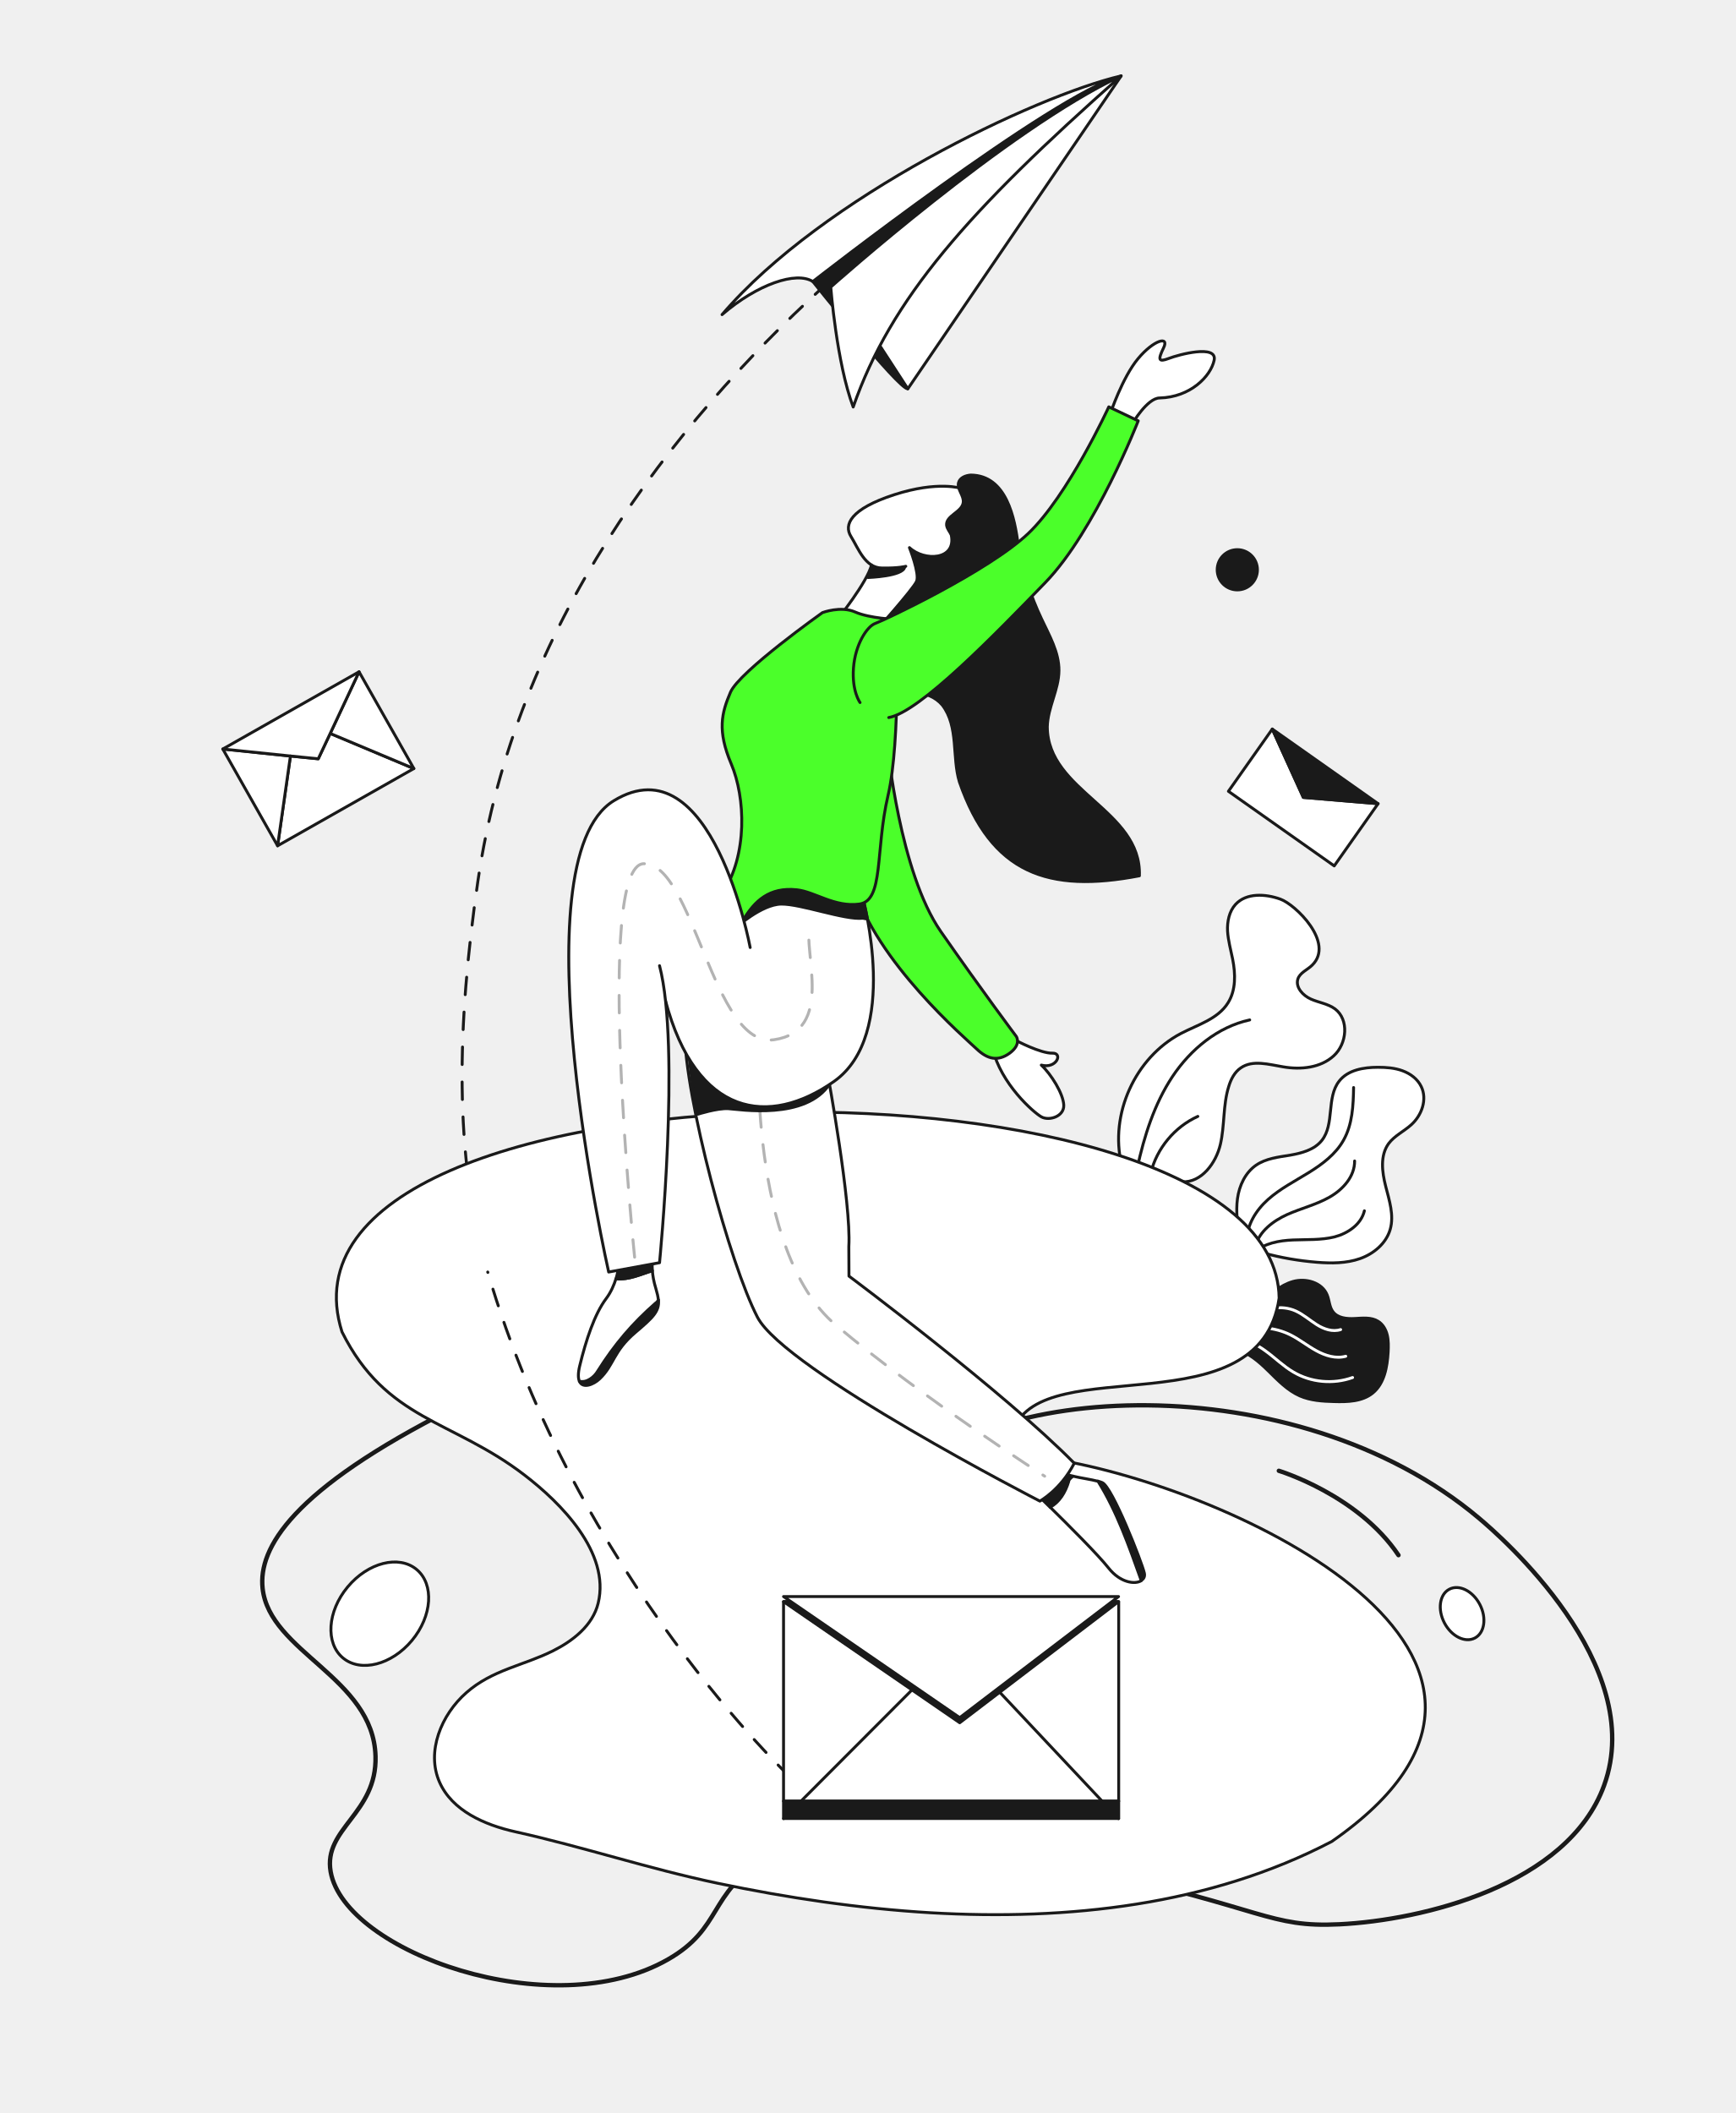
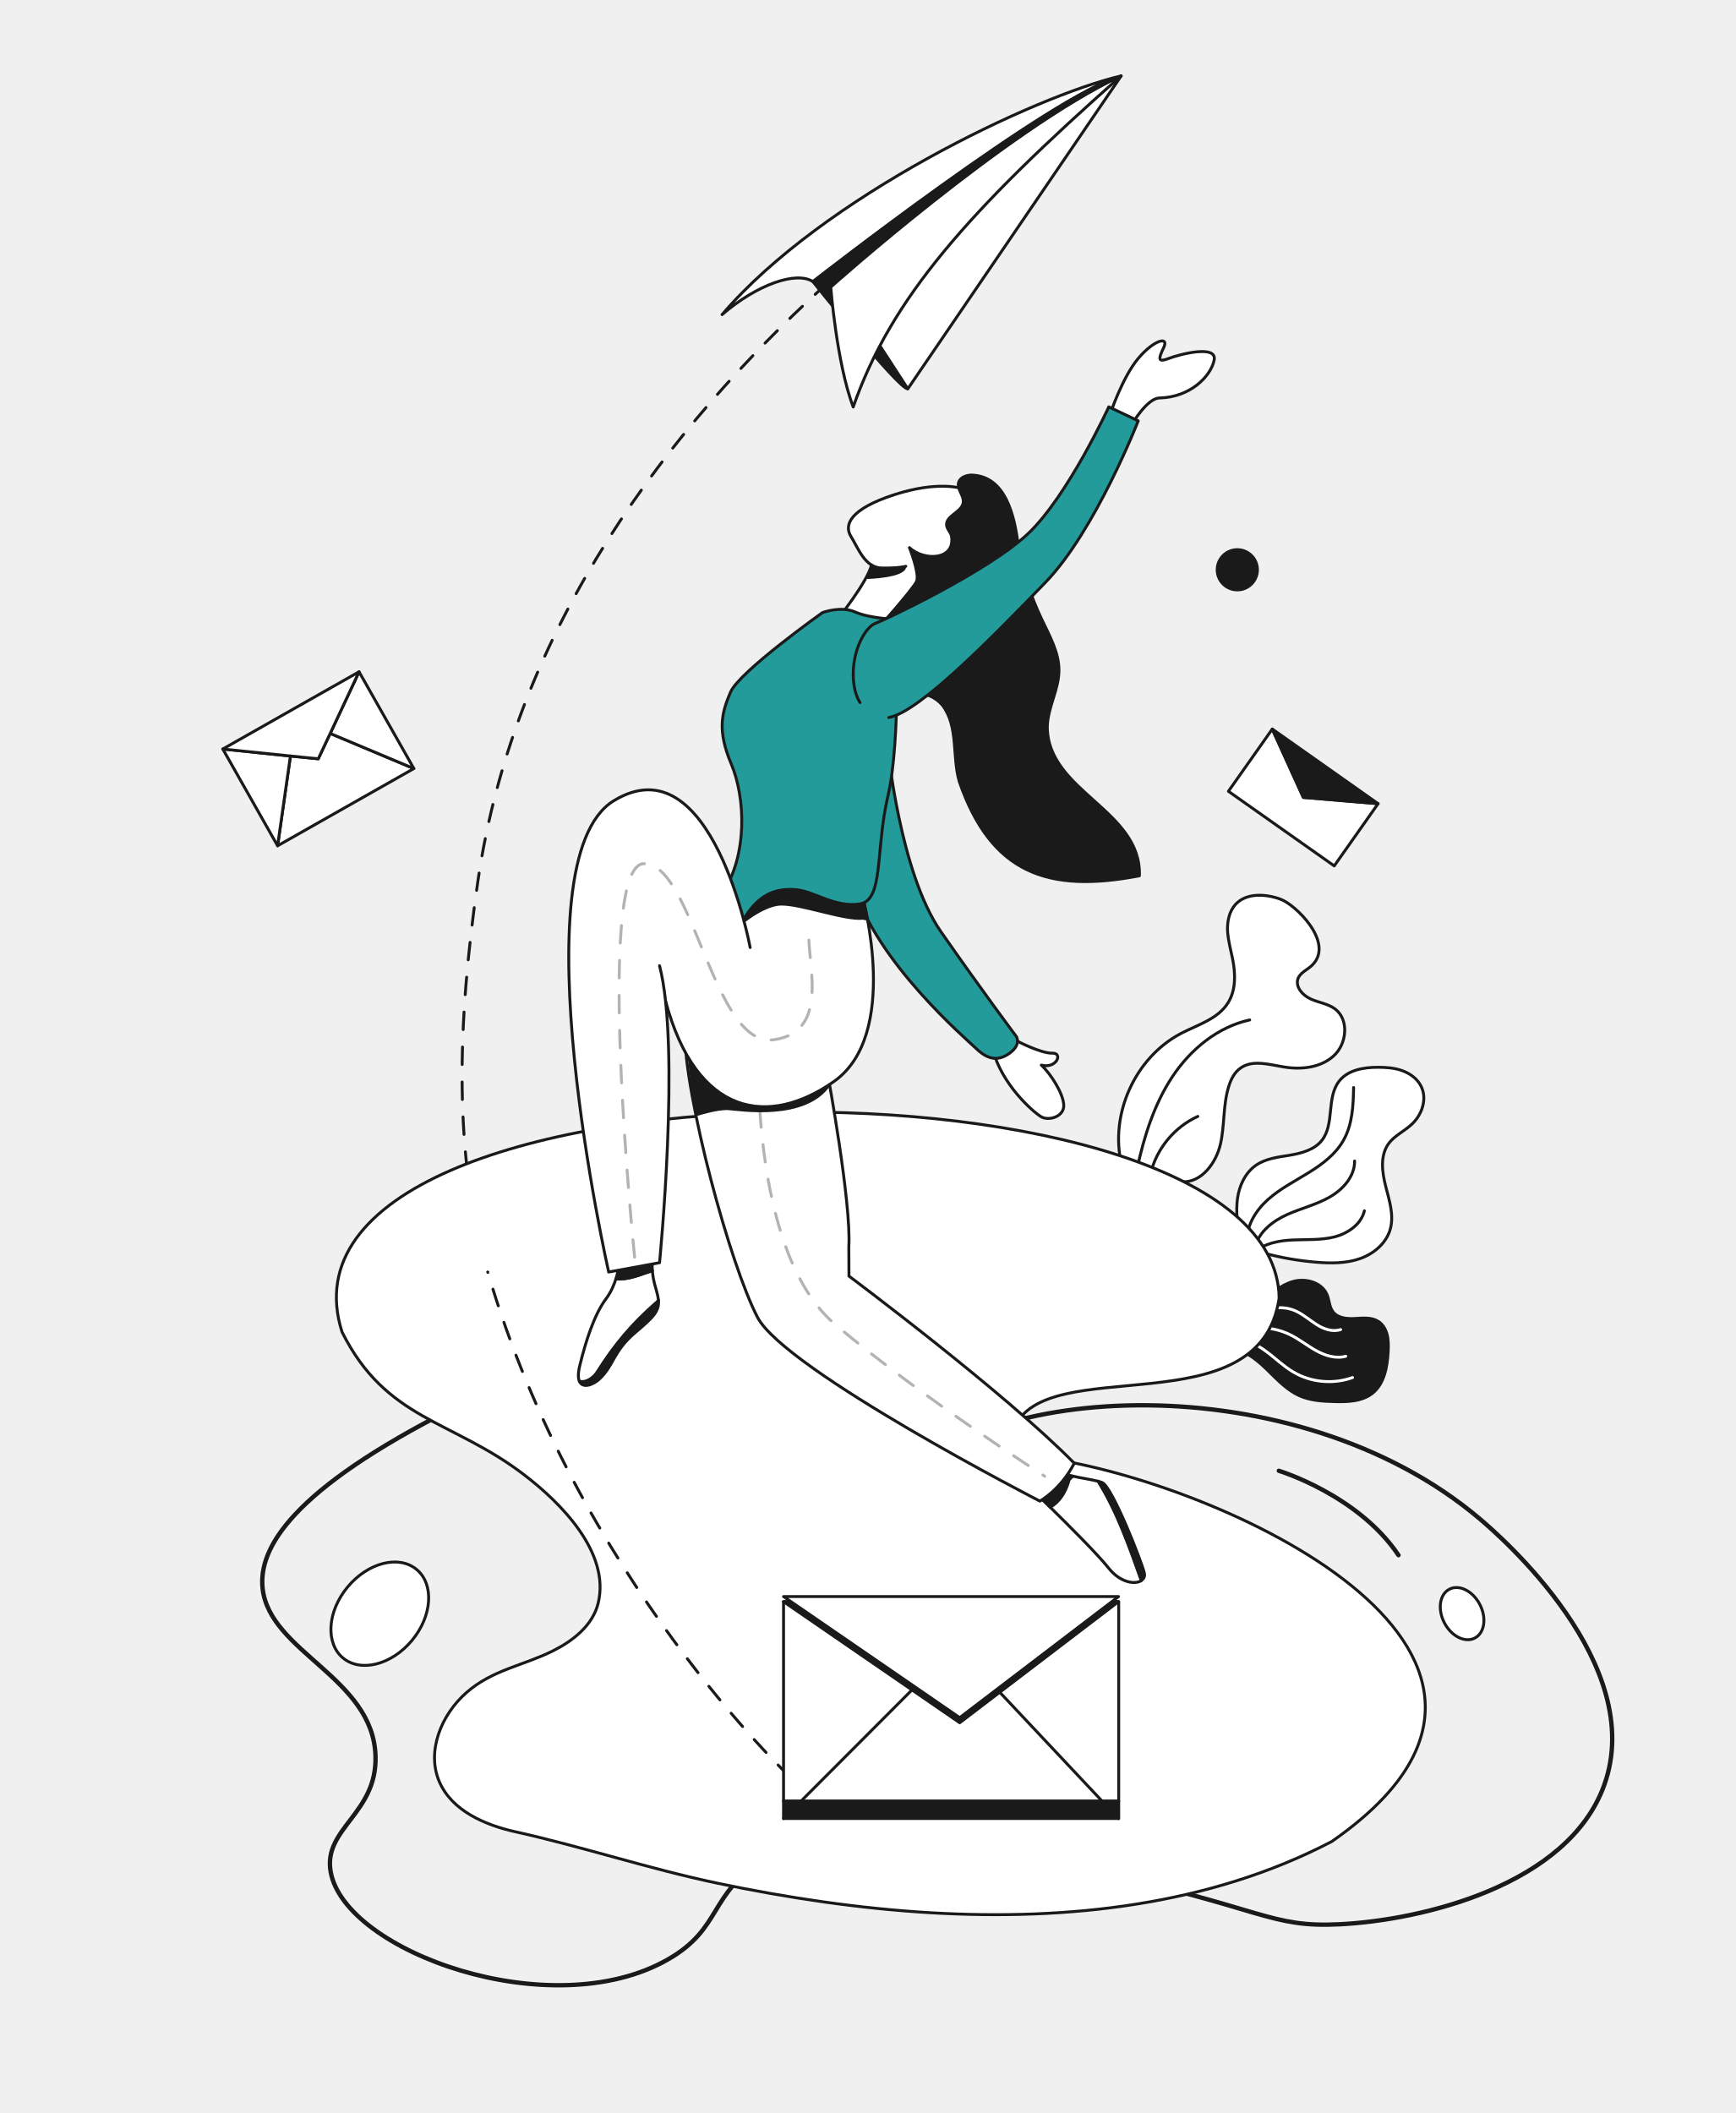
<svg xmlns="http://www.w3.org/2000/svg" width="100%" height="100%" enable-background="new 0 0 1191 1450" version="1.1" viewBox="0 0 1191 1450" xml:space="preserve">
  <style type="text/css">
	.st0{fill:none;stroke:#1A1A1A;stroke-width:3;stroke-linecap:round;stroke-linejoin:round;stroke-miterlimit:10;}

		.st1{fill:none;stroke:#1A1A1A;stroke-width:2;stroke-linecap:round;stroke-linejoin:round;stroke-miterlimit:10;stroke-dasharray:12;}
	.st2{fill:#1A1A1A;stroke:#1A1A1A;stroke-width:2;stroke-linecap:round;stroke-linejoin:round;stroke-miterlimit:10;}
	.st3{fill:#FFFFFF;stroke:#1A1A1A;stroke-width:2;stroke-linecap:round;stroke-linejoin:round;stroke-miterlimit:10;}
	.st4{fill:none;stroke:#1A1A1A;stroke-width:2;stroke-linecap:round;stroke-linejoin:round;stroke-miterlimit:10;}
	.st5{fill:none;stroke:#FFFFFF;stroke-width:2;stroke-linecap:round;stroke-linejoin:round;stroke-miterlimit:10;}

		.st6{fill:none;stroke:#B3B3B3;stroke-width:2;stroke-linecap:round;stroke-linejoin:round;stroke-miterlimit:10;stroke-dasharray:12;}
- 	.st7{fill:#4BFF2A;stroke:#1A1A1A;stroke-width:2;stroke-linecap:round;stroke-linejoin:round;stroke-miterlimit:10;}
+ 	.st7{fill:#239b9b;stroke:#1A1A1A;stroke-width:2;stroke-linecap:round;stroke-linejoin:round;stroke-miterlimit:10;}
</style>
  <path class="st0" d="m310.8 966.5c-110.9 56-133.5 96-130.6 123.4 4.7 43.9 76 61.2 77.5 115.3 1.1 39.4-36 49.5-30.8 79.2 9.6 54.9 151.5 106 231.5 60.2 37.6-21.5 27.6-45 65.8-68.2 16-9.7 56-28.8 227.2 8 115.8 24.9 119.6 38.5 167.8 36.1 56.8-2.8 156.7-26.7 181.6-95.3 30.2-83.1-71.5-171.4-86-183.5-126-106.1-345.8-94.1-401.4-18.1-10.1 13.8-18.3 34.5-38.2 38.1-32.2 5.8-54.8-40.1-100.9-69.2-30.4-19.1-80.1-36.8-163.5-26z" />
  <path class="st1" d="m334.6 872.9c-23.5-80-20.8-170.5-6.7-267.9 51.1-352.7 434-550.1 434-550.1" />
  <path class="st2" d="m557.8 193.2s58.7 73.6 65.1 73.6c1.1-12 123.6-194.7 142.4-212.8-74.7 18.2-207.5 139.2-207.5 139.2z" />
  <polygon class="st3" points="623 266.8 581.8 203.4 769.4 52.1" />
  <path class="st3" d="m557.8 193.2s164.5-128.4 211.5-141.1c-58.6 13.7-204.8 83-273.8 163.8 24.4-21 51-29.9 62.3-22.7z" />
  <path class="st3" d="m570.1 197s120.8-108 199.2-144.9c-105.3 93.1-157.9 152.9-183.8 227.2-11.4-30.3-15.4-82.3-15.4-82.3z" />
  <path class="st3" d="m769.7 799.2c-8.4-34.5 9.3-73.5 40.7-90 11.5-6 25.4-9.9 32.3-21 5.5-8.7 5.2-19.9 3.2-30-1.3-6.4-3.1-12.8-3.5-19.3-0.3-6.5 1.1-13.5 5.5-18.3 7.4-8 20.4-7.3 30.7-3.6 10.3 3.6 37.5 29.9 21.9 45.3-3.3 3.3-8.6 5.2-9.9 9.7-1.6 5.7 3.6 11.2 9 13.6s11.7 3.2 16.5 6.7c9.8 7.3 8.3 23.9-0.8 32.2-9 8.3-22.6 9.7-34.7 7.6-9.8-1.6-20.9-5-29.1 0.7-4.3 2.9-6.8 7.8-8.3 12.8-4 12.7-2.7 26.6-5.7 39.6s-13 26.4-26.3 25.8" />
  <path class="st3" d="m780.4 801.6c4.8-22 11.7-43.9 24.1-62.7 12.5-18.8 31.1-34.2 53.1-39" />
  <path class="st3" d="m789.7 804.9c4.2-16.9 16.4-31.6 32.3-38.8" />
  <path class="st3" d="m850.6 849.7c-1.3-9-2.6-18.1-1.4-27.1s5.4-18 12.9-23.1c6.8-4.6 15.3-5.5 23.3-6.8 8-1.4 16.6-3.7 21.7-10.1 8.9-11.2 3-29.4 11.9-40.7 6-7.7 16.8-9.5 26.6-9.5 5.7 0 11.5 0.4 16.9 2.4s10.3 5.6 12.8 10.8c4.3 8.8 0.4 19.8-6.9 26.3-5 4.5-11.5 7.5-15.5 12.9-5.9 8.2-4.5 19.4-2 29.2s5.9 20 3.1 29.7c-2.8 9.6-11.3 16.7-20.7 20s-19.7 3.3-29.6 2.5c-12.4-1-24.7-3.1-36.7-6.4" />
  <path class="st4" d="m855.7 851.9c-0.3-11.1 6.2-21.4 14.5-28.8s18.3-12.5 27.7-18.3 18.7-12.7 24.1-22.4c6.1-10.8 6.7-23.7 6.9-36.1" />
  <path class="st4" d="m861.5 855.1c2.8-10.2 12.1-17.2 21.7-21.6 9.6-4.3 20.1-6.8 29.2-12 9.2-5.2 17.3-14.2 17.2-24.8" />
  <path class="st4" d="m860.6 859.4c7.2-6.3 17.2-8.1 26.7-8.5s19.2 0.2 28.5-2.1c9.2-2.4 18.3-8.6 20.5-17.9" />
  <path class="st2" d="m824.4 935.4c3.5-8.5 14.5-11.9 23.4-9.6s16.1 8.6 22.7 15.1 13.1 13.3 21.5 17c7.3 3.2 15.5 3.7 23.4 3.9 9.3 0.3 19.5 0 26.7-5.9 7.9-6.5 9.9-17.8 10.5-28 0.2-3.9 0.3-7.9-0.6-11.7s-3-7.5-6.3-9.5c-4.6-2.9-10.6-2.2-16-1.9-5.5 0.3-11.8-0.3-15-4.7-2.5-3.3-2.4-7.8-4-11.6-3.5-8.5-14.6-11.6-23.4-9.1s-15.9 9-22.3 15.6" />
  <path class="st5" d="m859.7 904.7c7.6-7.3 19.8-9.4 29.4-5.1 5.3 2.4 9.6 6.3 14.5 9.4s10.9 5.2 16.4 3.4" />
  <path class="st5" d="m851.5 913.1c11.1-3.3 23.4-2.3 33.8 2.8 6.3 3.1 11.8 7.6 18 11s13.4 5.7 20.2 3.8" />
  <path class="st5" d="m847.2 919.2c7.8-0.4 15.3 3.4 21.6 8.1 6.3 4.6 11.9 10.2 18.7 14.2 12.1 7.2 27.4 8.6 40.7 3.8" />
  <path class="st3" d="m234.7 914c30.4 60.9 75.6 60.1 125.2 98.2 24.8 19 59 53.1 50.6 87.9-3.7 15.4-17.5 26-31.1 32.8-20.3 10.1-41.6 13-59.3 28.6-17.3 15.1-27.7 40.5-18.5 61.4 8.6 19.6 30.9 29.4 52 34.1 46.8 10.4 91.6 25.4 138.7 35.3 48.3 10.1 97.3 17.4 146.6 20.3 93.6 5.4 191-5 275-48.9 182.2-126.5-68.9-243-191.2-262.4-12.3-2.4-27.9-8.1-27.1-20.5 21.2-54.1 169 0.2 182.2-90-2.2-175.9-705-171.8-643.1 23.2z" />
  <path class="st2" d="m733.4 1016.6c0-1.2 1.4-2.4 3-3.6-3.8-0.9-6.9-1.9-8-3.2-3-3.7-16.5 16-16.5 16s3.5 3.4 8.7 8.5c6.4-3.5 10.5-10 12.8-17.7z" />
  <path class="st2" d="m785.3 1079.5c-1.8-7.8-22-59.2-28.9-62.1-0.8-0.3-1.8-0.7-3-1 13.1 20.8 21.4 44.7 29.7 67.8 0 0.1 0 0.2 0.1 0.3 1.8-1 2.6-2.8 2.1-5z" />
  <path class="st3" d="m753.5 1016.5c-4.8-1.3-11.7-2.2-17.1-3.5-1.6 1.2-3 2.4-3 3.6-2.3 7.7-6.4 14.2-12.7 17.7 11.9 11.7 32.7 32.4 40.2 41.9 7.8 9.8 17.9 11.3 22.3 8.5 0-0.1 0-0.2-0.1-0.3-8.3-23.2-16.6-47.1-29.6-67.9z" />
  <path class="st3" d="m568 737.1s16.3 88.3 14.5 118.4l0.1 20.2s106.8 79.7 154.6 128.4c-9.5 18.4-23.6 26-23.6 26s-174.9-89.8-193.8-126.2-49.6-149.8-50.1-196.9l98.3 30.1z" />
  <path class="st6" d="m520.6 713.6s-7.4 144.9 53 195.7 143.3 103.7 143.3 103.7" />
  <path class="st2" d="m478.9 764.6s13.5-4.3 21-3.8c7.2 0.4 53.3 8.3 69.7-17.3l-8.5-23.2-91.4-23.3s6.8 64.8 9.2 67.6z" />
  <path class="st3" d="m696.8 713.6c0 0.4 17.7 9.4 25.3 9.1s3 11-7.5 8.2c6.8 6.3 15.1 19.7 15.4 27.5s-10.1 11-15.4 8-27.7-22.5-33.5-47c10.6-5.2 15.7-5.8 15.7-5.8z" />
  <path class="st7" d="m609.1 511.9s8.2 86.5 36.5 127.3c28.4 40.8 51.8 72 51.8 72s3.8 5.4-4.5 11.5c-8.3 6-15.4 4-22.6-2.8-7.2-6.9-69.2-59.7-84.7-112.5l23.5-95.5z" />
  <path class="st3" d="m456.6 686.4c21.3 80.4 71.3 86.9 115.6 55.8 45.8-32.1 19.9-125.8 19.9-125.8l-67.1-15.1-23.9 13.5-59.3 34" />
  <path class="st2" d="m504.9 636.7s17.7-16.1 31.2-16.3 43.7 11.1 56 9.7l3.2 0.6-3.7-18.1s-68.3-16.3-68.3-15.4-21.7 32.6-21.7 33.6 3.3 5.9 3.3 5.9z" />
  <path class="st3" d="m598.1 387.6c-3 12.1-23.4 37.4-23.4 37.4s51.4 12.1 52.8 12.1 43.6-92.7 43.6-92.7l-11.2-9.2s-16.1-5.5-46.3 4.3c-30.1 9.8-34.7 20.6-29.6 28.7 5.1 8.2 9.6 21.5 21.3 21.6 11.7 0.2 16.3-1.2 16.3-1.2" />
  <path class="st2" d="m595.7 396.3s24-0.8 25.1-7.1c-18.3 5-22.5 0-22.5 0l-2.6 7.1z" />
  <path class="st2" d="m607.2 481.5c11.8-7.9 29.7-9.1 39.5 2.4 11.3 14.8 6.5 35.6 11.7 52.7 21.9 63 61 76.4 123.5 64.4 1.6-45.3-63.1-57.7-63.2-102.3 0.3-13.2 7.9-25.4 8-38.5 0.1-12.6-6.6-24.1-12-35.6-7.5-15.8-12.9-32.6-15.9-49.9-2.4-19.5-8.2-48.4-32.5-48.7-3.6 0.2-7.6 1.8-8.5 5.2-1.2 4.6 3.9 9 3.2 13.7-0.9 6.6-12 8.9-11.4 15.5 0.3 2.5 2.2 4.4 3.2 6.7 3.6 17.4-18.6 18.2-28.7 8.7 0 0 7.1 17.8 4.9 23.1s-30 36.3-30 36.3l8.2 46.3z" />
  <path class="st7" d="m495.6 613.3c17.7-26.6 15.9-66.2 6.2-89.1s-6.6-35-0.5-49.2 63.1-54.6 63.1-54.6 12.6-4.8 22.5-0.4 28.2 5.1 28.2 5.1 3.2 82.8-5.7 120.8-2.7 72.2-19.7 74.5-30.6-8.5-42.9-9.8c-18.9-2-28.9 7.7-36.6 20.4-7.6 12.6-14.6-17.7-14.6-17.7z" />
  <path class="st3" d="m761.9 284s8.3-25 19.1-37.9 21.6-15.8 17.5-7.4-3.4 9.9 3.5 7.3c6.9-2.7 33.5-9.8 31.2 1.2s-16.3 25.4-37.4 25.9c-8.5 0-18.8 17.7-18.8 17.7l-15.1-6.8z" />
  <path class="st7" d="m590.2 482.1s-5.7-7.6-4.5-23.8c1.2-16.1 9.3-28.5 15-30.5s77.6-35.8 104.9-61.7 55.3-86.9 55.3-86.9l20.2 9.6s-29.4 75.5-63.8 111-86.2 89-107.4 92.6" />
  <path class="st2" d="m449.9 894.2c-15.9 13.9-27.9 27.9-39.8 46.8-2.3 3.8-7.5 8.2-12.5 6.9 2.3 5.2 9.7 2.3 13.9-1.7 10-9.5 9.2-18.9 24.6-31.9 12-10.2 16.4-14.3 15.8-22.2-0.5 0.9-1.2 1.6-2 2.1z" />
  <path class="st3" d="m410.1 941c11.9-18.9 23.9-32.8 39.8-46.8 0.8-0.5 1.4-1.2 1.9-2.1-0.2-2.2-0.8-4.8-1.7-7.8-1.5-4.9-2.2-9-2.4-12.3-8.1 2.4-15.8 6.4-25 5.5-1.3 4.2-3.4 9.2-6.7 13.6-8 10.6-13.9 28.6-18.2 46.3-1.2 5-1.1 8.4-0.2 10.4 5 1.4 10.3-3 12.5-6.8z" />
  <path class="st2" d="m447.7 872c-0.5-6 0.4-9.2 0.4-9.2l-23.4 4.3s-0.2 4.6-2 10.5c9.2 0.7 16.9-3.2 25-5.6z" />
  <ellipse class="st2" cx="849.1" cy="391" rx="13.8" ry="13.8" />
  <polygon class="st3" points="945.7 551.5 915.6 594.2 843 543 873.1 500.3 894.4 547.2" />
  <polygon class="st2" points="945.7 551.5 894.4 547.2 873.1 500.3" />
  <polygon class="st3" points="284 527.4 190.5 580.4 199.3 518.8 218.4 520.7 226.6 503.3 226.6 503.3" />
  <polygon class="st3" points="284 527.4 226.6 503.3 246.4 461" />
  <polygon class="st3" points="199.3 518.8 190.5 580.4 152.9 514" />
  <polygon class="st3" points="246.4 461 226.6 503.3 226.6 503.3 218.4 520.7 199.3 518.8 152.9 514" />
  <line class="st4" x1="199.3" x2="199.3" y1="518.8" y2="518.8" />
  <path class="st1" d="m542.5 1219.7s-146.3-137.3-207.8-346.8" />
  <rect class="st3" x="537.7" y="1099.1" width="230" height="136.9" />
  <rect class="st2" x="537.7" y="1236" width="230" height="11.9" />
  <polygon class="st2" points="658.6 1182.2 537.7 1099.1 767.6 1099.1" />
  <polygon class="st3" points="658.6 1178.7 537.7 1095.6 767.6 1095.6" />
  <line class="st3" x1="537.7" x2="625.8" y1="1248" y2="1159.7" />
  <line class="st3" x1="686.1" x2="767.6" y1="1161.3" y2="1248" />
  <ellipse class="st3" transform="matrix(.6399 -.7684 .7684 .6399 -757.12 599.07)" cx="260.7" cy="1107.4" rx="39.5" ry="28.7" />
  <ellipse class="st3" transform="matrix(.8858 -.464 .464 .8858 -399.29 591.96)" cx="1003.4" cy="1107.4" rx="13.7" ry="18.9" />
  <path class="st0" d="m877.6 1009.3s54.4 16.5 82.1 57.9" />
  <path class="st3" d="m514.8 650.2s-26.2-141.9-93.6-100.7-3.5 323.4-3.5 323.4l34.9-6.4s14.6-148 0-203.8" />
  <path class="st6" d="m435.5 862.7s-27.7-269.3 6.3-270 47.5 126.8 89.3 120.8 20-59.8 24.5-79.5" />
</svg>
